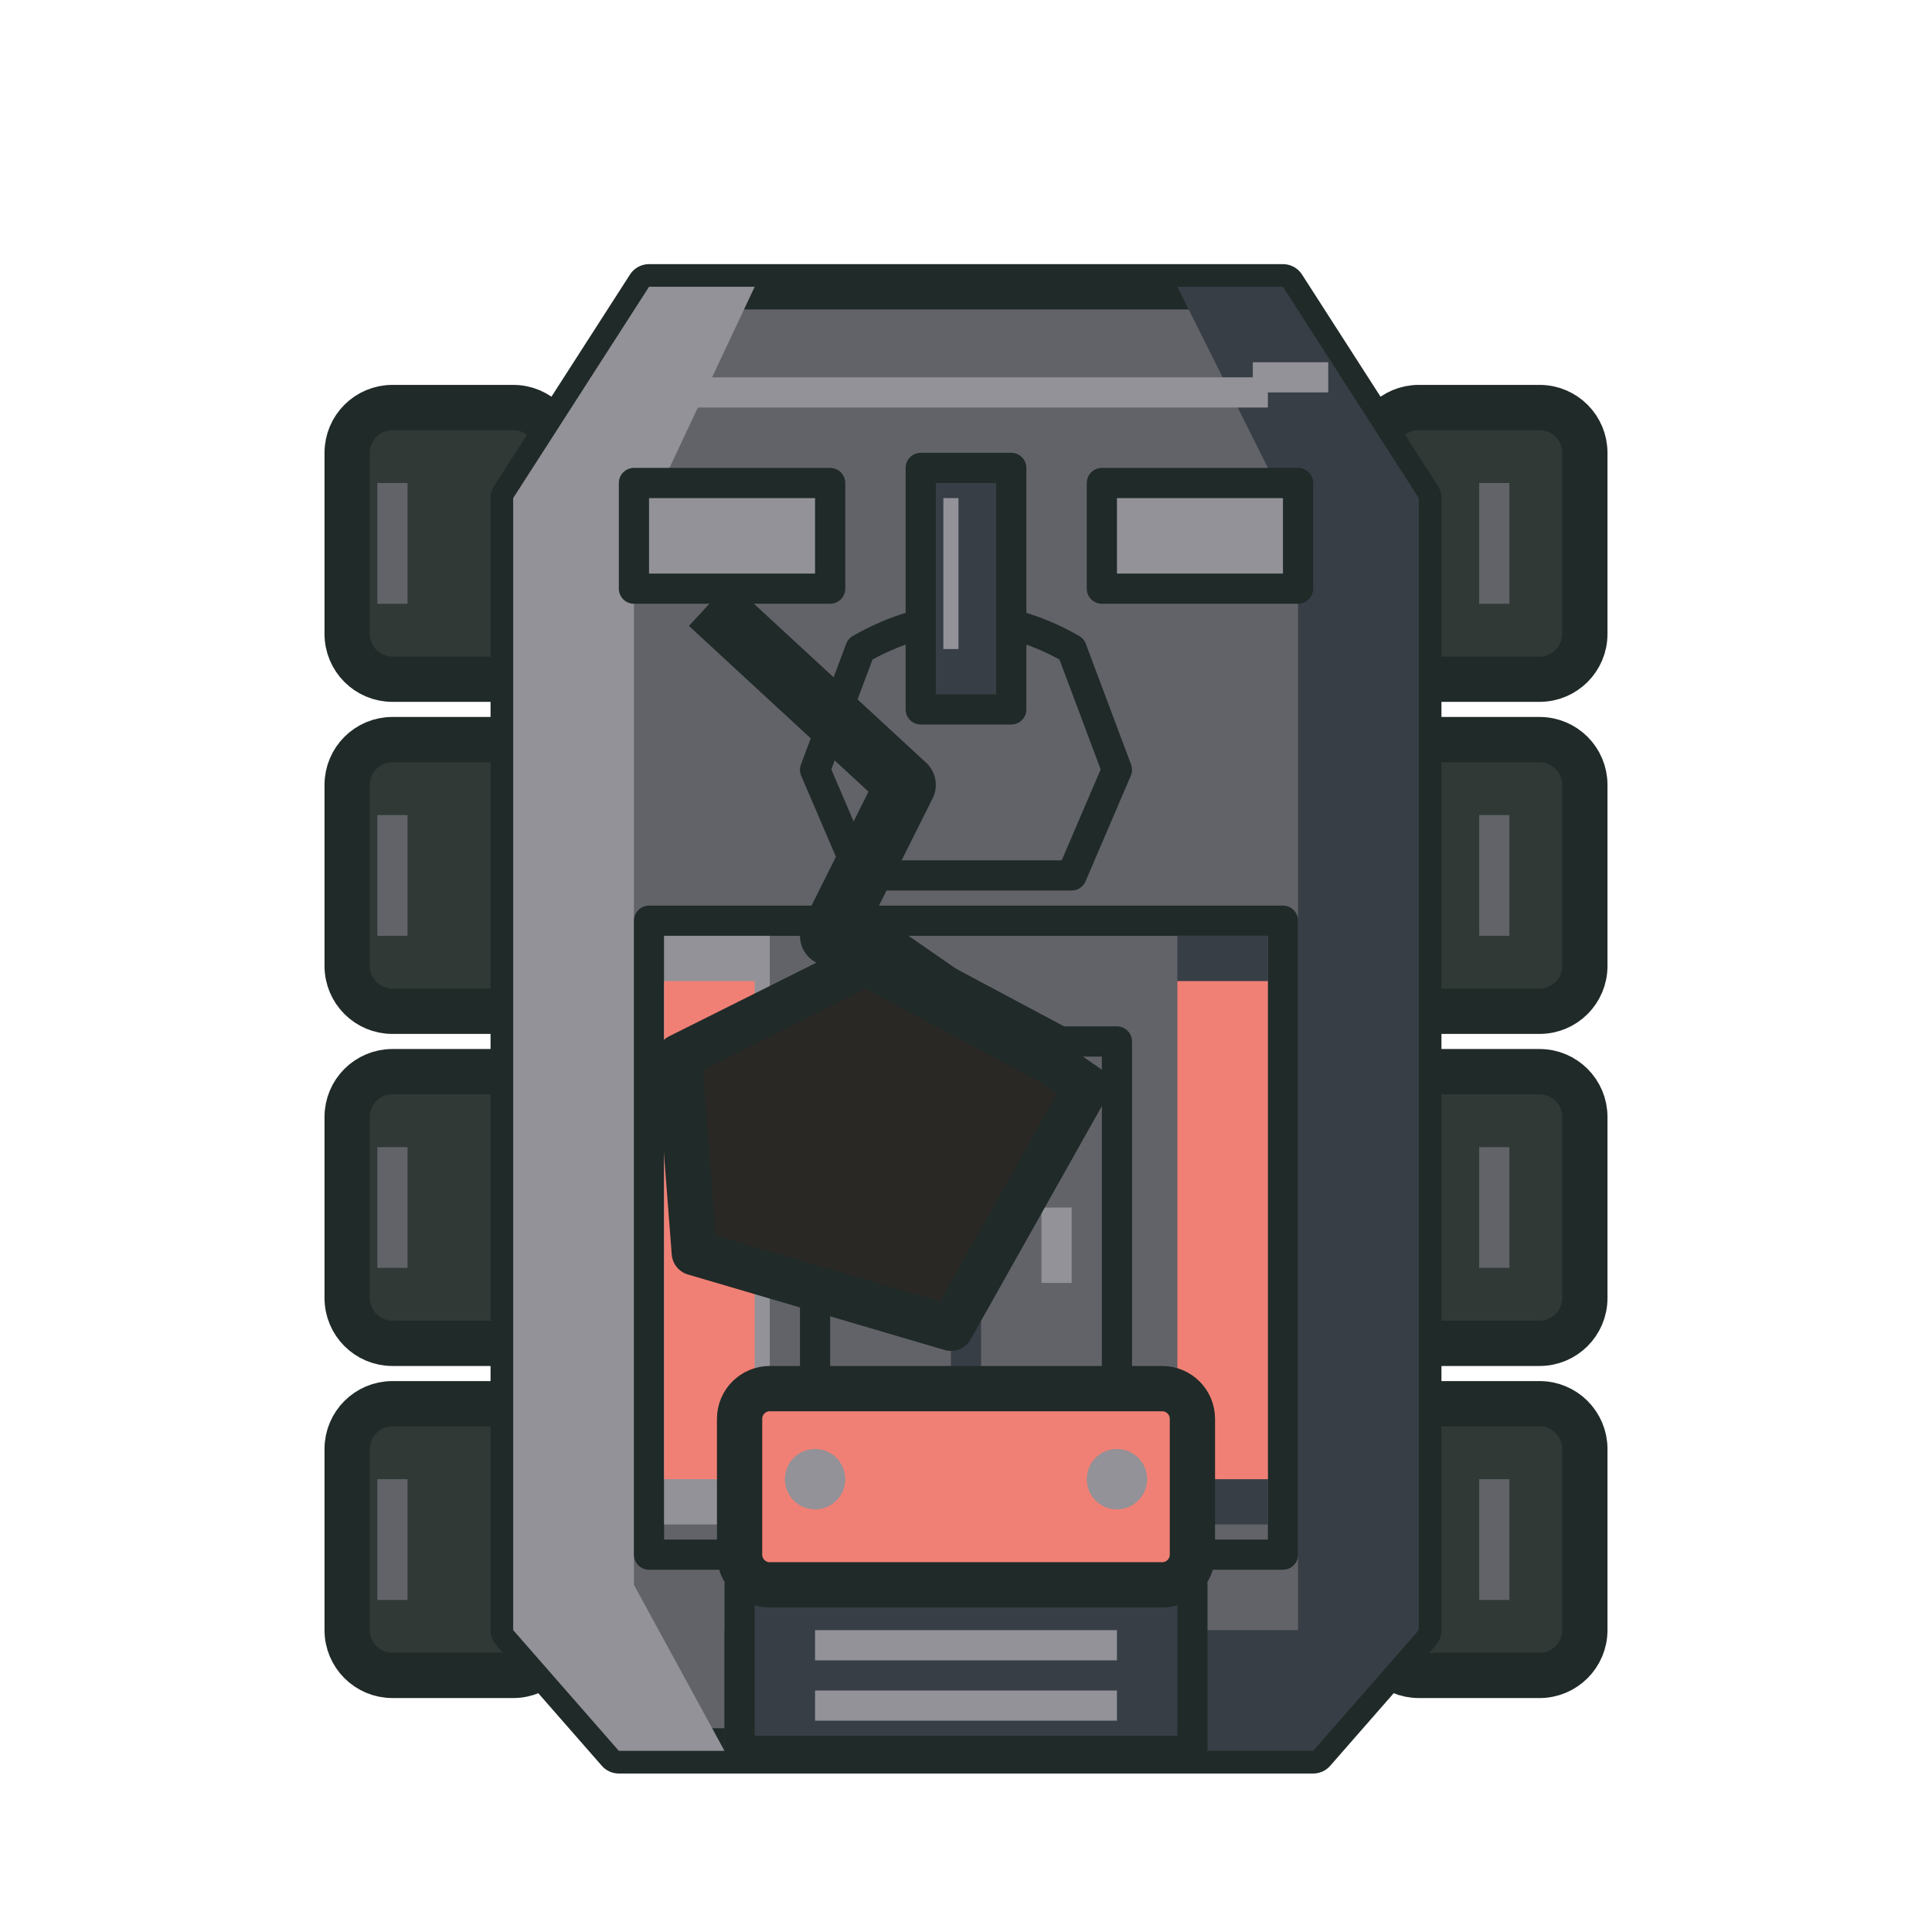
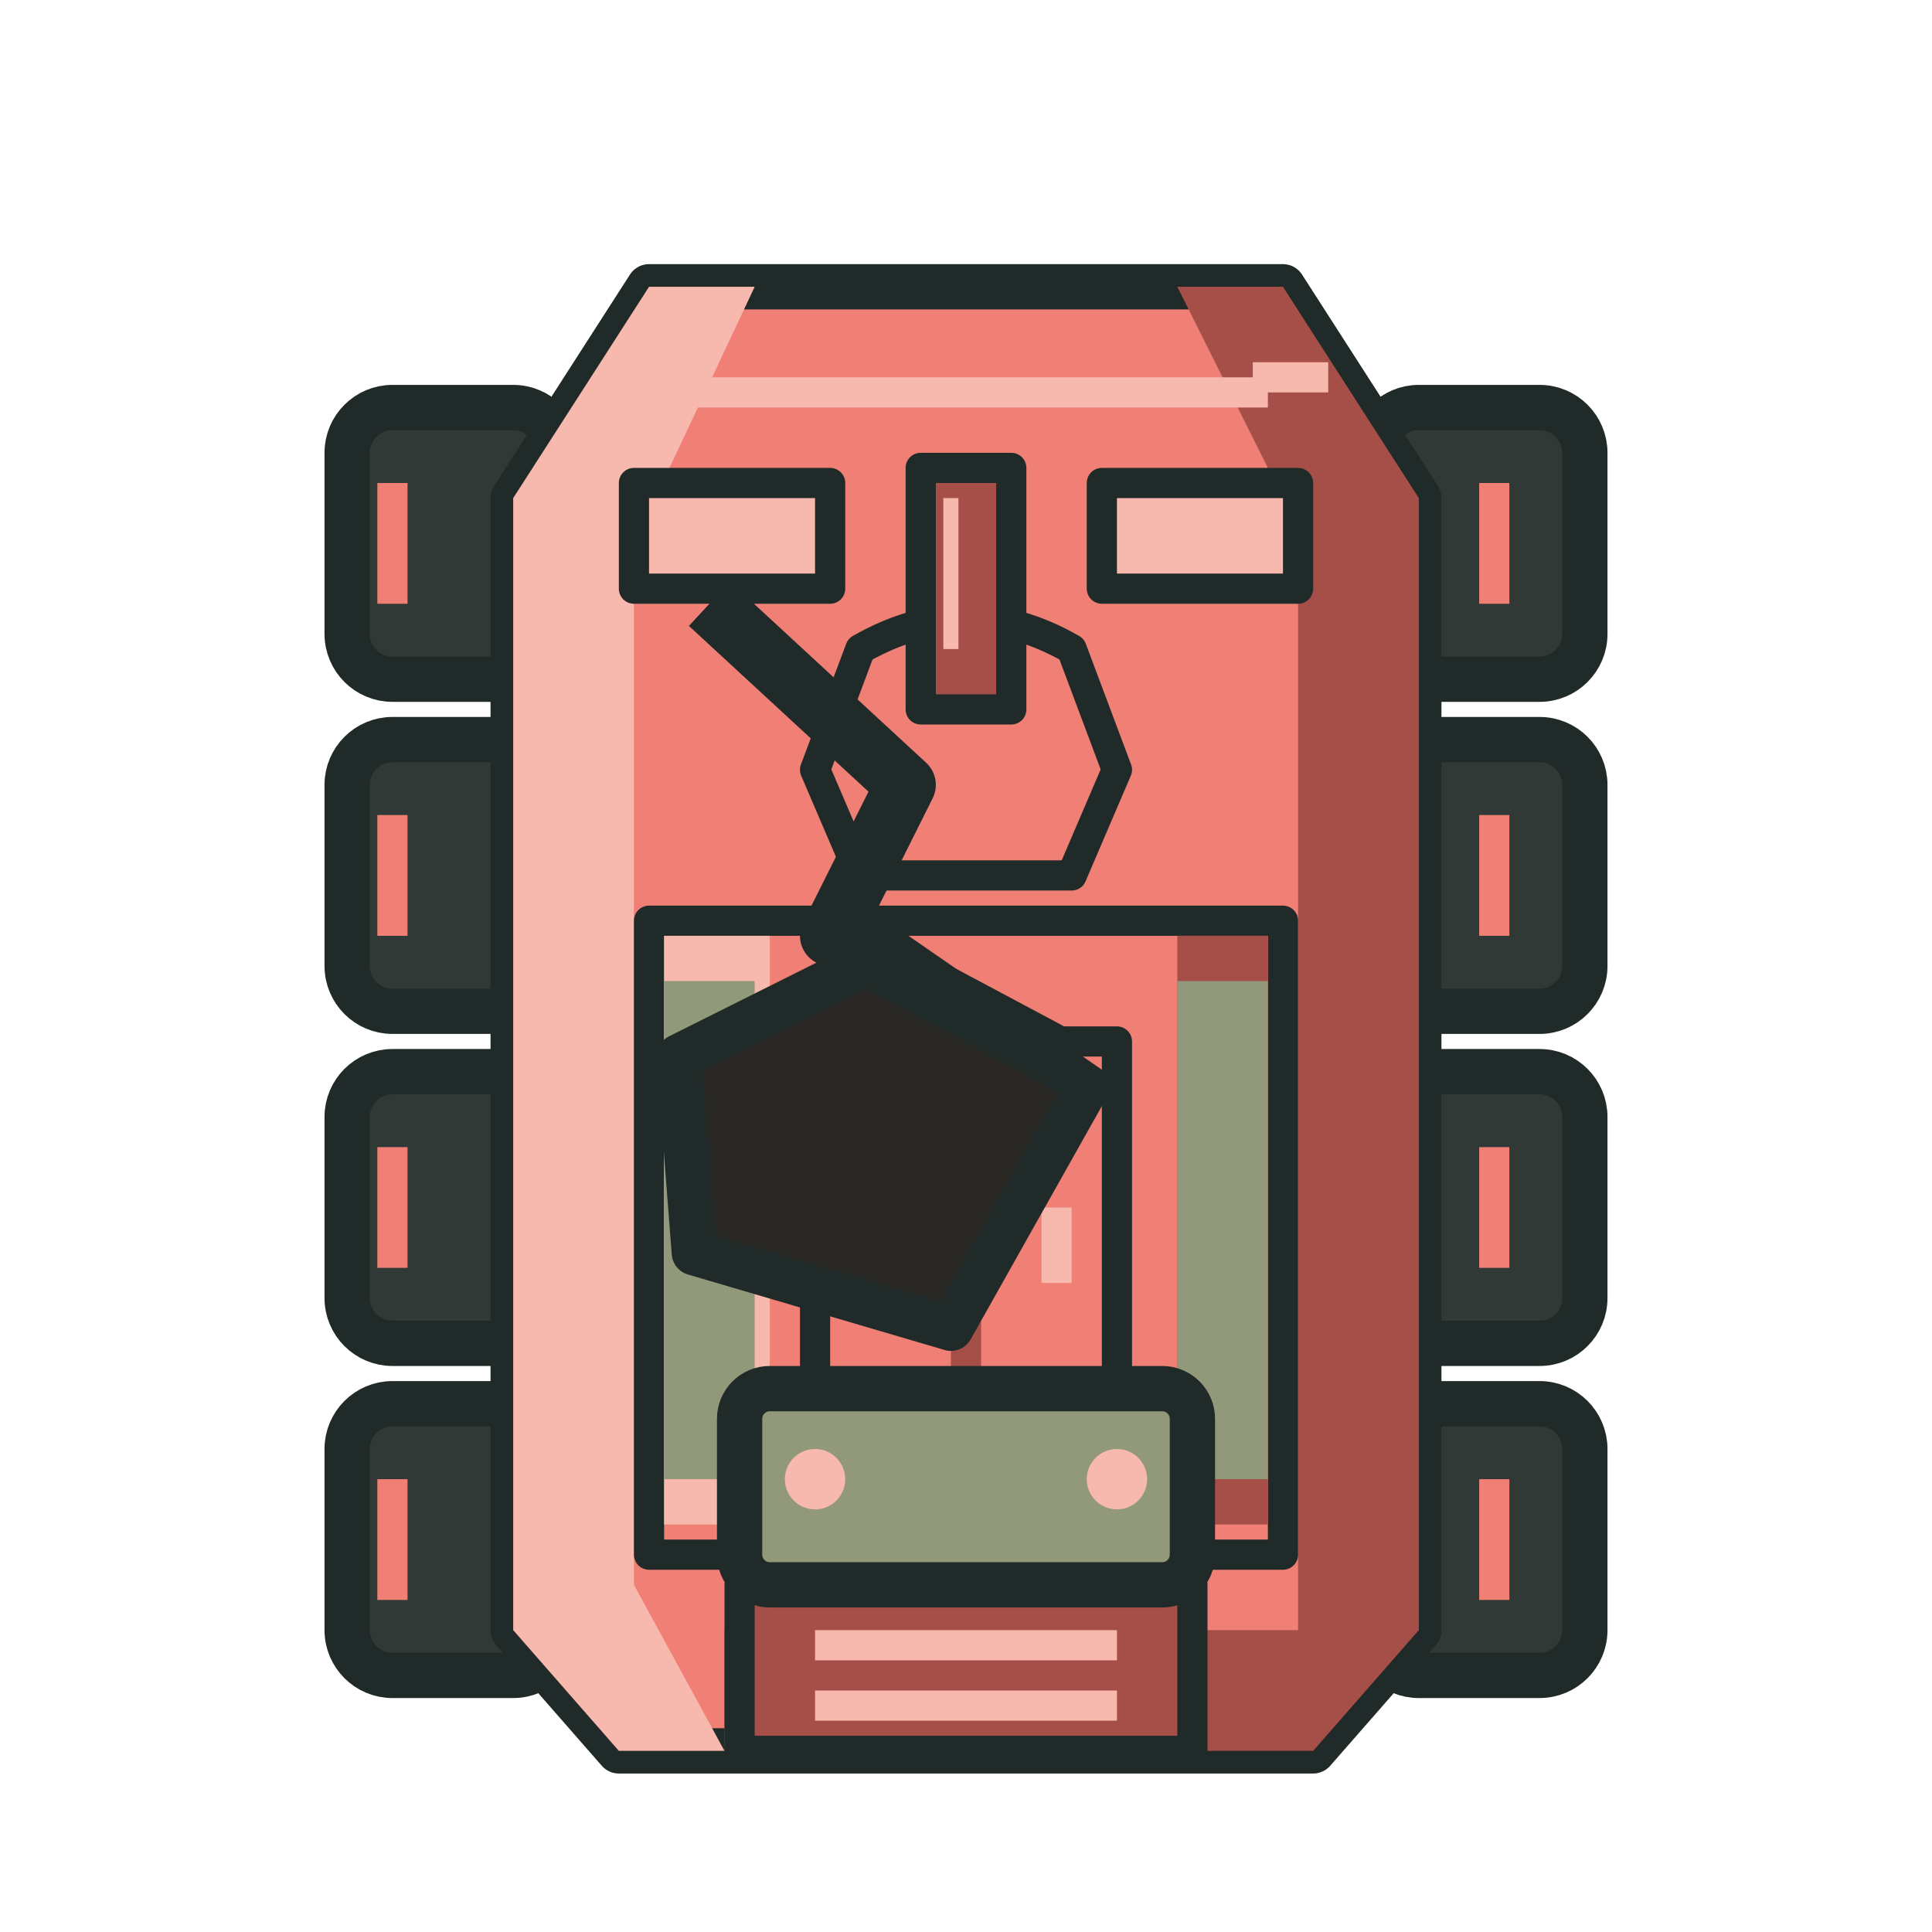
<svg xmlns="http://www.w3.org/2000/svg" width="128" height="128" viewBox="0 0 128 128">
  <g stroke="#202a28" stroke-width="3" stroke-linejoin="round">
    <g fill="#303936">
      <rect x="23" y="27" width="14" height="18" rx="3" />
      <rect x="91" y="27" width="14" height="18" rx="3" />
      <rect x="23" y="49" width="14" height="18" rx="3" />
      <rect x="91" y="49" width="14" height="18" rx="3" />
      <rect x="23" y="71" width="14" height="18" rx="3" />
      <rect x="91" y="71" width="14" height="18" rx="3" />
      <rect x="23" y="93" width="14" height="18" rx="3" />
      <rect x="91" y="93" width="14" height="18" rx="3" />
    </g>
-     <path d="M26 32v8m73-8v8M26 54v8m73-8v8M26 76v8m73-8v8M26 98v8m73-8v8" stroke="#626369" stroke-width="2" />
-     <path d="M43 19h42l9 14v75l-7 8H41l-7-8V33Z" fill="#626369" />
-     <path d="M43 19h7l-8 17v69l6 11h-7l-7-8V33Z" fill="#929298" stroke="none" />
-     <path d="m85 19 9 14v75l-7 8H48v-8h38V35l-8-16Z" fill="#383e46" stroke="none" />
-     <path d="M44 26h40" stroke="#929298" stroke-width="2" />
-     <path d="M42 32h13v7H42Zm31 0h13v7H73Z" fill="#929298" stroke-width="2" />
-     <path d="M43 61h42v42H43Z" fill="#626369" stroke-width="2" />
-     <path d="M44 62h7v39h-7Z" fill="#929298" stroke="none" />
-     <path d="M78 62h6v39h-6Z" fill="#383e46" stroke="none" />
-     <path d="M54 69h20v23H54Z" fill="#626369" stroke-width="2" />
-     <path d="M64 70v21" stroke="#383e46" stroke-width="2" />
-     <path d="M58 80v5m12-5v5" stroke="#929298" stroke-width="2" />
-     <path d="M44 65h6v33h-6Zm34 0h6v33h-6Z" fill="#f08075" stroke="none" />
-     <path d="M49 105h30v11H49Z" fill="#383e46" stroke-width="2" />
-     <path d="M54 109h20m-20 4h20" stroke="#929298" stroke-width="2" />
-     <path d="M57 43q7-4 14 0l3 8-3 7H57l-3-7Z" fill="#626369" stroke-width="2" />
-     <path d="M61 31h6v16h-6Z" fill="#383e46" stroke-width="2" />
-     <path d="M63 33v10" stroke="#929298" stroke-width="1" />
-     <path d="M40 25h5m38 0h5" stroke="#929298" stroke-width="2" />
+     <path d="M26 32v8m73-8v8M26 54v8m73-8v8M26 76v8m73-8v8M26 98v8m73-8v8" stroke="#f08075" stroke-width="2" />
+     <path d="M43 19h42l9 14v75l-7 8H41l-7-8V33Z" fill="#f08075" />
+     <path d="M43 19h7l-8 17v69l6 11h-7l-7-8V33Z" fill="#f7b8ae" stroke="none" />
+     <path d="m85 19 9 14v75l-7 8H48v-8h38V35l-8-16Z" fill="#a64f49" stroke="none" />
+     <path d="M44 26h40" stroke="#f7b8ae" stroke-width="2" />
+     <path d="M42 32h13v7H42Zm31 0h13v7H73Z" fill="#f7b8ae" stroke-width="2" />
+     <path d="M43 61h42v42H43Z" fill="#f08075" stroke-width="2" />
+     <path d="M44 62h7v39h-7Z" fill="#f7b8ae" stroke="none" />
+     <path d="M78 62h6v39h-6Z" fill="#a64f49" stroke="none" />
+     <path d="M54 69h20v23H54Z" fill="#f08075" stroke-width="2" />
+     <path d="M64 70v21" stroke="#a64f49" stroke-width="2" />
+     <path d="M58 80v5m12-5v5" stroke="#f7b8ae" stroke-width="2" />
+     <path d="M44 65h6v33h-6Zm34 0h6v33h-6Z" fill="#92997a" stroke="none" />
+     <path d="M49 105h30v11H49Z" fill="#a64f49" stroke-width="2" />
+     <path d="M54 109h20m-20 4h20" stroke="#f7b8ae" stroke-width="2" />
+     <path d="M57 43q7-4 14 0l3 8-3 7H57l-3-7Z" fill="#f08075" stroke-width="2" />
+     <path d="M61 31h6v16h-6Z" fill="#a64f49" stroke-width="2" />
+     <path d="M63 33v10" stroke="#f7b8ae" stroke-width="1" />
+     <path d="M40 25h5m38 0h5" stroke="#f7b8ae" stroke-width="2" />
  </g>
-   <rect x="49" y="92" width="30" height="13" rx="2" fill="#f08075" stroke="#202a28" stroke-width="3" />
-   <circle cx="54" cy="98" r="2" fill="#929298" />
-   <circle cx="74" cy="98" r="2" fill="#929298" />
+   <rect x="49" y="92" width="30" height="13" rx="2" fill="#92997a" stroke="#202a28" stroke-width="3" />
+   <circle cx="54" cy="98" r="2" fill="#f7b8ae" />
+   <circle cx="74" cy="98" r="2" fill="#f7b8ae" />
  <path d="M45 70 L59 63 L72 72 L63 88 L46 83 Z" fill="#292825" stroke="#202a28" stroke-width="3" stroke-linejoin="round" />
  <path d="M47 40 L60 52 L55 62 L70 70" fill="none" stroke="#202a28" stroke-width="4" stroke-linejoin="round" />
</svg>
